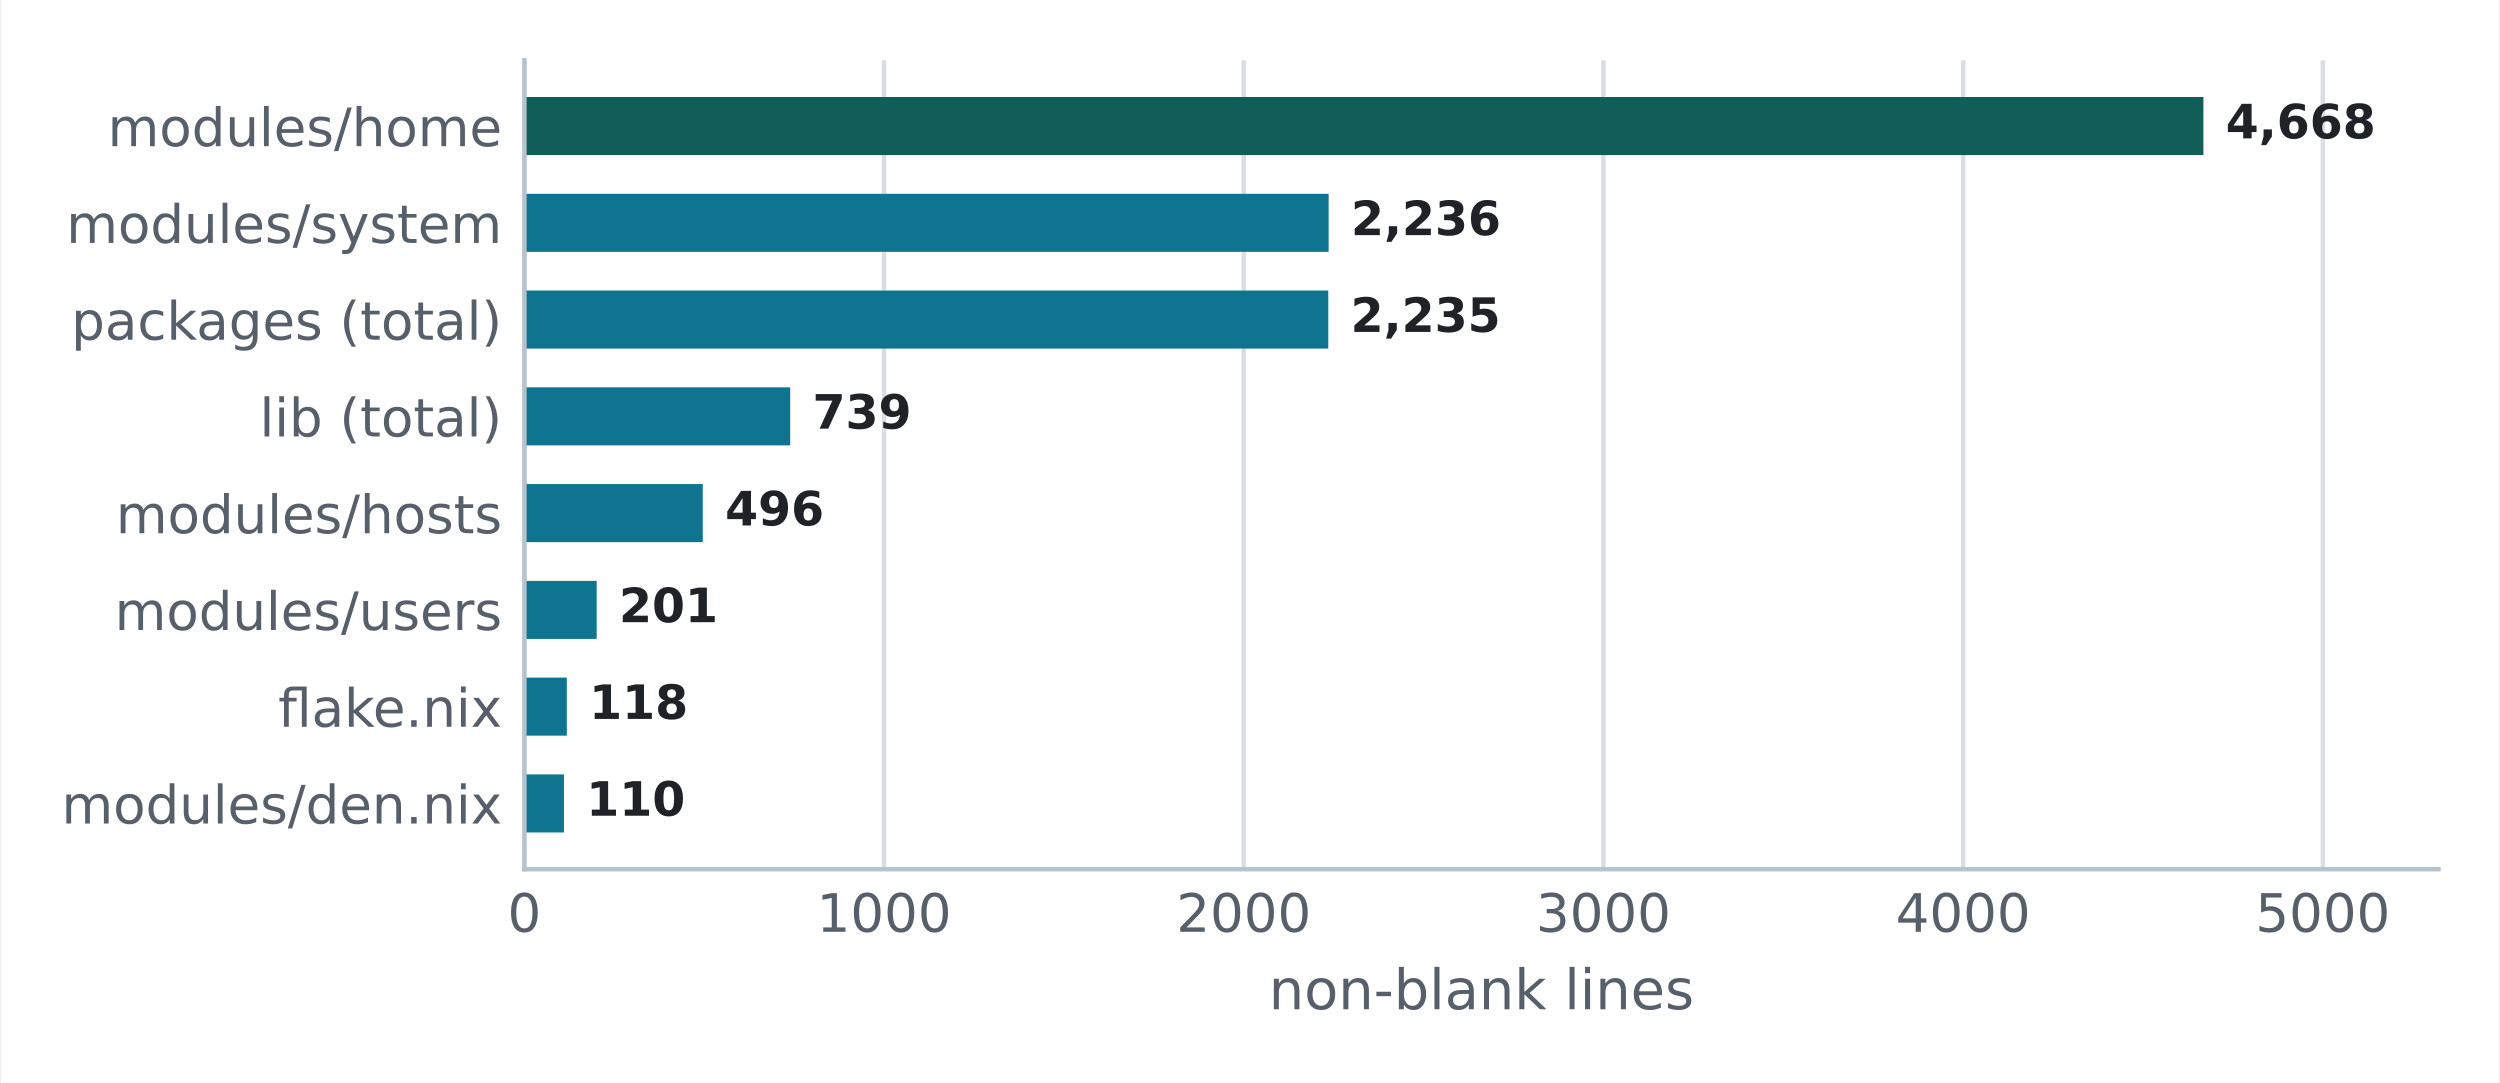
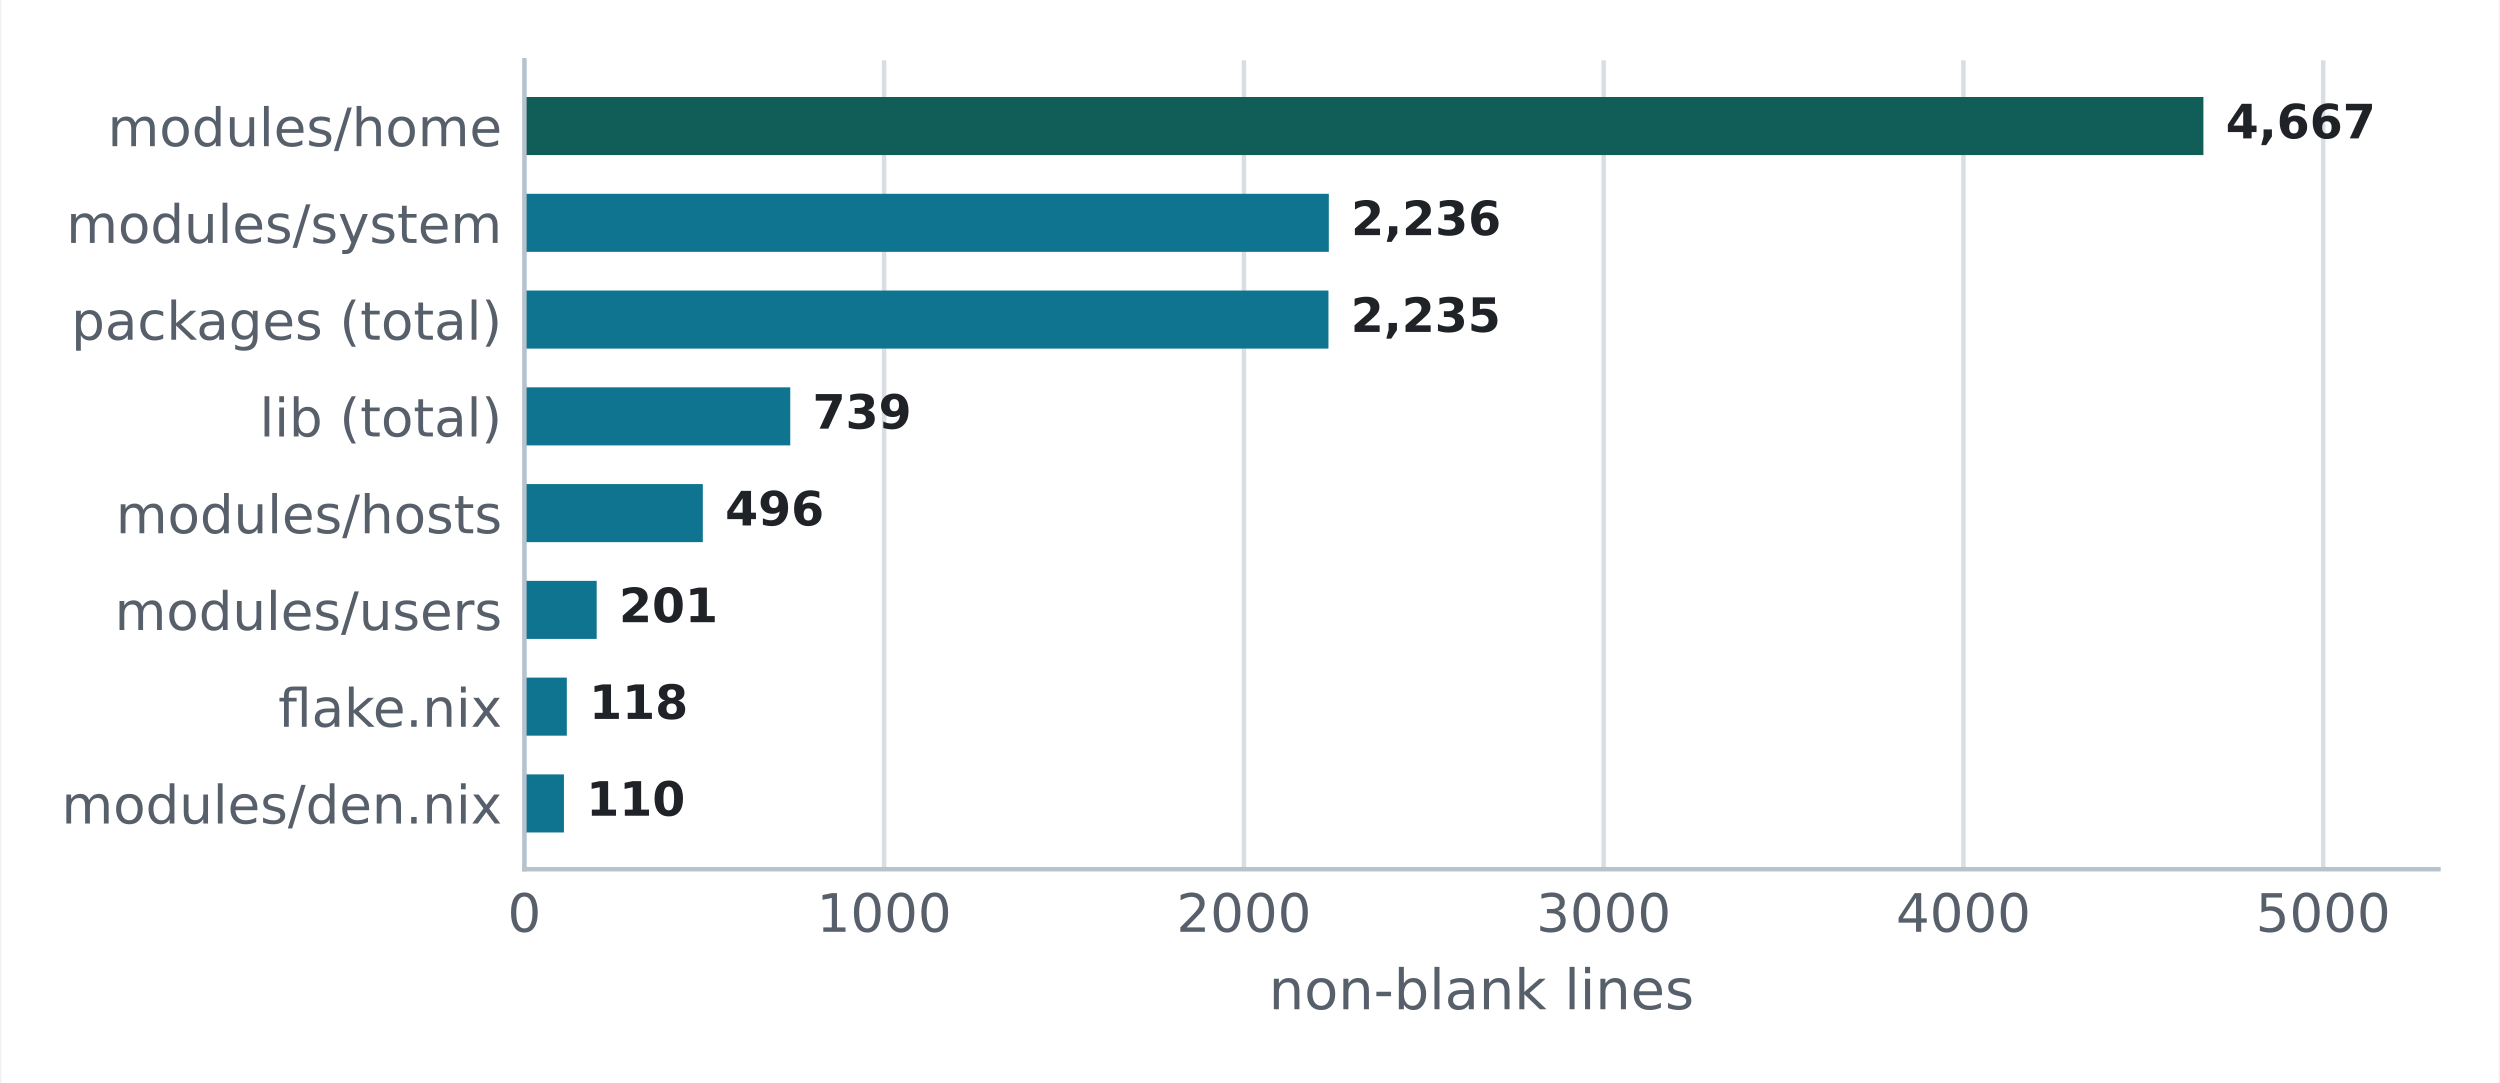
<svg xmlns="http://www.w3.org/2000/svg" xmlns:xlink="http://www.w3.org/1999/xlink" width="995" height="431" viewBox="0 0 447.591 194.078" version="1.1">
  <defs>
    <style type="text/css">*{stroke-linejoin: round; stroke-linecap: butt}</style>
  </defs>
  <g id="figure_1">
    <g id="patch_1">
      <path d="M 0 194.078  L 447.591 194.078  L 447.591 0  L 0 0  z " style="fill: #ffffff" />
    </g>
    <g id="axes_1">
      <g id="patch_2">
        <path d="M 93.751 155.778  L 436.791 155.778  L 436.791 10.8  L 93.751 10.8  z " style="fill: #ffffff" />
      </g>
      <g id="matplotlib.axis_1">
        <g id="xtick_1">
          <g id="line2d_1">
            <path d="M 93.751 155.778  L 93.751 10.8  " clip-path="url(#p4f550c6e6d)" style="fill: none; stroke: #d8dee4; stroke-width: 0.8; stroke-linecap: square" />
          </g>
          <g id="line2d_2" />
          <g id="text_1">
            <g style="fill: #57606a" transform="translate(90.72875 166.9954) scale(0.095 -0.095)">
              <defs>
                <path id="DejaVuSans-13" d="M 2034 4250  Q 1547 4250 1301 3770  Q 1056 3291 1056 2328  Q 1056 1369 1301 889  Q 1547 409 2034 409  Q 2525 409 2770 889  Q 3016 1369 3016 2328  Q 3016 3291 2770 3770  Q 2525 4250 2034 4250  z M 2034 4750  Q 2819 4750 3233 4129  Q 3647 3509 3647 2328  Q 3647 1150 3233 529  Q 2819 -91 2034 -91  Q 1250 -91 836 529  Q 422 1150 422 2328  Q 422 3509 836 4129  Q 1250 4750 2034 4750  z " transform="scale(0.015625)" />
              </defs>
              <use xlink:href="#DejaVuSans-13" />
            </g>
          </g>
        </g>
        <g id="xtick_2">
          <g id="line2d_3">
-             <path d="M 158.214 155.778  L 158.214 10.8  " clip-path="url(#p4f550c6e6d)" style="fill: none; stroke: #d8dee4; stroke-width: 0.8; stroke-linecap: square" />
+             <path d="M 158.228 155.778  L 158.228 10.8  " clip-path="url(#p4f550c6e6d)" style="fill: none; stroke: #d8dee4; stroke-width: 0.8; stroke-linecap: square" />
          </g>
          <g id="line2d_4" />
          <g id="text_2">
-             <g style="fill: #57606a" transform="translate(146.125 166.9954) scale(0.095 -0.095)">
+             <g style="fill: #57606a" transform="translate(146.1388 166.9954) scale(0.095 -0.095)">
              <defs>
                <path id="DejaVuSans-14" d="M 794 531  L 1825 531  L 1825 4091  L 703 3866  L 703 4441  L 1819 4666  L 2450 4666  L 2450 531  L 3481 531  L 3481 0  L 794 0  L 794 531  z " transform="scale(0.015625)" />
              </defs>
              <use xlink:href="#DejaVuSans-14" />
              <use xlink:href="#DejaVuSans-13" transform="translate(63.625 0)" />
              <use xlink:href="#DejaVuSans-13" transform="translate(127.25 0)" />
              <use xlink:href="#DejaVuSans-13" transform="translate(190.875 0)" />
            </g>
          </g>
        </g>
        <g id="xtick_3">
          <g id="line2d_5">
-             <path d="M 222.677 155.778  L 222.677 10.8  " clip-path="url(#p4f550c6e6d)" style="fill: none; stroke: #d8dee4; stroke-width: 0.8; stroke-linecap: square" />
+             <path d="M 222.704 155.778  L 222.704 10.8  " clip-path="url(#p4f550c6e6d)" style="fill: none; stroke: #d8dee4; stroke-width: 0.8; stroke-linecap: square" />
          </g>
          <g id="line2d_6" />
          <g id="text_3">
-             <g style="fill: #57606a" transform="translate(210.5878 166.9954) scale(0.095 -0.095)">
+             <g style="fill: #57606a" transform="translate(210.6154 166.9954) scale(0.095 -0.095)">
              <defs>
                <path id="DejaVuSans-15" d="M 1228 531  L 3431 531  L 3431 0  L 469 0  L 469 531  Q 828 903 1448 1529  Q 2069 2156 2228 2338  Q 2531 2678 2651 2914  Q 2772 3150 2772 3378  Q 2772 3750 2511 3984  Q 2250 4219 1831 4219  Q 1534 4219 1204 4116  Q 875 4013 500 3803  L 500 4441  Q 881 4594 1212 4672  Q 1544 4750 1819 4750  Q 2544 4750 2975 4387  Q 3406 4025 3406 3419  Q 3406 3131 3298 2873  Q 3191 2616 2906 2266  Q 2828 2175 2409 1742  Q 1991 1309 1228 531  z " transform="scale(0.015625)" />
              </defs>
              <use xlink:href="#DejaVuSans-15" />
              <use xlink:href="#DejaVuSans-13" transform="translate(63.625 0)" />
              <use xlink:href="#DejaVuSans-13" transform="translate(127.25 0)" />
              <use xlink:href="#DejaVuSans-13" transform="translate(190.875 0)" />
            </g>
          </g>
        </g>
        <g id="xtick_4">
          <g id="line2d_7">
-             <path d="M 287.139 155.778  L 287.139 10.8  " clip-path="url(#p4f550c6e6d)" style="fill: none; stroke: #d8dee4; stroke-width: 0.8; stroke-linecap: square" />
+             <path d="M 287.181 155.778  L 287.181 10.8  " clip-path="url(#p4f550c6e6d)" style="fill: none; stroke: #d8dee4; stroke-width: 0.8; stroke-linecap: square" />
          </g>
          <g id="line2d_8" />
          <g id="text_4">
-             <g style="fill: #57606a" transform="translate(275.0505 166.9954) scale(0.095 -0.095)">
+             <g style="fill: #57606a" transform="translate(275.092 166.9954) scale(0.095 -0.095)">
              <defs>
                <path id="DejaVuSans-16" d="M 2597 2516  Q 3050 2419 3304 2112  Q 3559 1806 3559 1356  Q 3559 666 3084 287  Q 2609 -91 1734 -91  Q 1441 -91 1130 -33  Q 819 25 488 141  L 488 750  Q 750 597 1062 519  Q 1375 441 1716 441  Q 2309 441 2620 675  Q 2931 909 2931 1356  Q 2931 1769 2642 2001  Q 2353 2234 1838 2234  L 1294 2234  L 1294 2753  L 1863 2753  Q 2328 2753 2575 2939  Q 2822 3125 2822 3475  Q 2822 3834 2567 4026  Q 2313 4219 1838 4219  Q 1578 4219 1281 4162  Q 984 4106 628 3988  L 628 4550  Q 988 4650 1302 4700  Q 1616 4750 1894 4750  Q 2613 4750 3031 4423  Q 3450 4097 3450 3541  Q 3450 3153 3228 2886  Q 3006 2619 2597 2516  z " transform="scale(0.015625)" />
              </defs>
              <use xlink:href="#DejaVuSans-16" />
              <use xlink:href="#DejaVuSans-13" transform="translate(63.625 0)" />
              <use xlink:href="#DejaVuSans-13" transform="translate(127.25 0)" />
              <use xlink:href="#DejaVuSans-13" transform="translate(190.875 0)" />
            </g>
          </g>
        </g>
        <g id="xtick_5">
          <g id="line2d_9">
-             <path d="M 351.602 155.778  L 351.602 10.8  " clip-path="url(#p4f550c6e6d)" style="fill: none; stroke: #d8dee4; stroke-width: 0.8; stroke-linecap: square" />
+             <path d="M 351.657 155.778  L 351.657 10.8  " clip-path="url(#p4f550c6e6d)" style="fill: none; stroke: #d8dee4; stroke-width: 0.8; stroke-linecap: square" />
          </g>
          <g id="line2d_10" />
          <g id="text_5">
-             <g style="fill: #57606a" transform="translate(339.5133 166.9954) scale(0.095 -0.095)">
+             <g style="fill: #57606a" transform="translate(339.5686 166.9954) scale(0.095 -0.095)">
              <defs>
                <path id="DejaVuSans-17" d="M 2419 4116  L 825 1625  L 2419 1625  L 2419 4116  z M 2253 4666  L 3047 4666  L 3047 1625  L 3713 1625  L 3713 1100  L 3047 1100  L 3047 0  L 2419 0  L 2419 1100  L 313 1100  L 313 1709  L 2253 4666  z " transform="scale(0.015625)" />
              </defs>
              <use xlink:href="#DejaVuSans-17" />
              <use xlink:href="#DejaVuSans-13" transform="translate(63.625 0)" />
              <use xlink:href="#DejaVuSans-13" transform="translate(127.25 0)" />
              <use xlink:href="#DejaVuSans-13" transform="translate(190.875 0)" />
            </g>
          </g>
        </g>
        <g id="xtick_6">
          <g id="line2d_11">
-             <path d="M 416.065 155.778  L 416.065 10.8  " clip-path="url(#p4f550c6e6d)" style="fill: none; stroke: #d8dee4; stroke-width: 0.8; stroke-linecap: square" />
+             <path d="M 416.134 155.778  L 416.134 10.8  " clip-path="url(#p4f550c6e6d)" style="fill: none; stroke: #d8dee4; stroke-width: 0.8; stroke-linecap: square" />
          </g>
          <g id="line2d_12" />
          <g id="text_6">
-             <g style="fill: #57606a" transform="translate(403.9761 166.9954) scale(0.095 -0.095)">
+             <g style="fill: #57606a" transform="translate(404.0452 166.9954) scale(0.095 -0.095)">
              <defs>
                <path id="DejaVuSans-18" d="M 691 4666  L 3169 4666  L 3169 4134  L 1269 4134  L 1269 2991  Q 1406 3038 1543 3061  Q 1681 3084 1819 3084  Q 2600 3084 3056 2656  Q 3513 2228 3513 1497  Q 3513 744 3044 326  Q 2575 -91 1722 -91  Q 1428 -91 1123 -41  Q 819 9 494 109  L 494 744  Q 775 591 1075 516  Q 1375 441 1709 441  Q 2250 441 2565 725  Q 2881 1009 2881 1497  Q 2881 1984 2565 2268  Q 2250 2553 1709 2553  Q 1456 2553 1204 2497  Q 953 2441 691 2322  L 691 4666  z " transform="scale(0.015625)" />
              </defs>
              <use xlink:href="#DejaVuSans-18" />
              <use xlink:href="#DejaVuSans-13" transform="translate(63.625 0)" />
              <use xlink:href="#DejaVuSans-13" transform="translate(127.25 0)" />
              <use xlink:href="#DejaVuSans-13" transform="translate(190.875 0)" />
            </g>
          </g>
        </g>
        <g id="text_7">
          <g style="fill: #57606a" transform="translate(227.1616 180.8761) scale(0.1 -0.1)">
            <defs>
              <path id="DejaVuSans-51" d="M 3513 2113  L 3513 0  L 2938 0  L 2938 2094  Q 2938 2591 2744 2837  Q 2550 3084 2163 3084  Q 1697 3084 1428 2787  Q 1159 2491 1159 1978  L 1159 0  L 581 0  L 581 3500  L 1159 3500  L 1159 2956  Q 1366 3272 1645 3428  Q 1925 3584 2291 3584  Q 2894 3584 3203 3211  Q 3513 2838 3513 2113  z " transform="scale(0.015625)" />
              <path id="DejaVuSans-52" d="M 1959 3097  Q 1497 3097 1228 2736  Q 959 2375 959 1747  Q 959 1119 1226 758  Q 1494 397 1959 397  Q 2419 397 2687 759  Q 2956 1122 2956 1747  Q 2956 2369 2687 2733  Q 2419 3097 1959 3097  z M 1959 3584  Q 2709 3584 3137 3096  Q 3566 2609 3566 1747  Q 3566 888 3137 398  Q 2709 -91 1959 -91  Q 1206 -91 779 398  Q 353 888 353 1747  Q 353 2609 779 3096  Q 1206 3584 1959 3584  z " transform="scale(0.015625)" />
              <path id="DejaVuSans-10" d="M 313 2009  L 1997 2009  L 1997 1497  L 313 1497  L 313 2009  z " transform="scale(0.015625)" />
              <path id="DejaVuSans-45" d="M 3116 1747  Q 3116 2381 2855 2742  Q 2594 3103 2138 3103  Q 1681 3103 1420 2742  Q 1159 2381 1159 1747  Q 1159 1113 1420 752  Q 1681 391 2138 391  Q 2594 391 2855 752  Q 3116 1113 3116 1747  z M 1159 2969  Q 1341 3281 1617 3432  Q 1894 3584 2278 3584  Q 2916 3584 3314 3078  Q 3713 2572 3713 1747  Q 3713 922 3314 415  Q 2916 -91 2278 -91  Q 1894 -91 1617 61  Q 1341 213 1159 525  L 1159 0  L 581 0  L 581 4863  L 1159 4863  L 1159 2969  z " transform="scale(0.015625)" />
              <path id="DejaVuSans-4f" d="M 603 4863  L 1178 4863  L 1178 0  L 603 0  L 603 4863  z " transform="scale(0.015625)" />
              <path id="DejaVuSans-44" d="M 2194 1759  Q 1497 1759 1228 1600  Q 959 1441 959 1056  Q 959 750 1161 570  Q 1363 391 1709 391  Q 2188 391 2477 730  Q 2766 1069 2766 1631  L 2766 1759  L 2194 1759  z M 3341 1997  L 3341 0  L 2766 0  L 2766 531  Q 2569 213 2275 61  Q 1981 -91 1556 -91  Q 1019 -91 701 211  Q 384 513 384 1019  Q 384 1609 779 1909  Q 1175 2209 1959 2209  L 2766 2209  L 2766 2266  Q 2766 2663 2505 2880  Q 2244 3097 1772 3097  Q 1472 3097 1187 3025  Q 903 2953 641 2809  L 641 3341  Q 956 3463 1253 3523  Q 1550 3584 1831 3584  Q 2591 3584 2966 3190  Q 3341 2797 3341 1997  z " transform="scale(0.015625)" />
              <path id="DejaVuSans-4e" d="M 581 4863  L 1159 4863  L 1159 1991  L 2875 3500  L 3609 3500  L 1753 1863  L 3688 0  L 2938 0  L 1159 1709  L 1159 0  L 581 0  L 581 4863  z " transform="scale(0.015625)" />
              <path id="DejaVuSans-3" transform="scale(0.015625)" />
              <path id="DejaVuSans-4c" d="M 603 3500  L 1178 3500  L 1178 0  L 603 0  L 603 3500  z M 603 4863  L 1178 4863  L 1178 4134  L 603 4134  L 603 4863  z " transform="scale(0.015625)" />
              <path id="DejaVuSans-48" d="M 3597 1894  L 3597 1613  L 953 1613  Q 991 1019 1311 708  Q 1631 397 2203 397  Q 2534 397 2845 478  Q 3156 559 3463 722  L 3463 178  Q 3153 47 2828 -22  Q 2503 -91 2169 -91  Q 1331 -91 842 396  Q 353 884 353 1716  Q 353 2575 817 3079  Q 1281 3584 2069 3584  Q 2775 3584 3186 3129  Q 3597 2675 3597 1894  z M 3022 2063  Q 3016 2534 2758 2815  Q 2500 3097 2075 3097  Q 1594 3097 1305 2825  Q 1016 2553 972 2059  L 3022 2063  z " transform="scale(0.015625)" />
              <path id="DejaVuSans-56" d="M 2834 3397  L 2834 2853  Q 2591 2978 2328 3040  Q 2066 3103 1784 3103  Q 1356 3103 1142 2972  Q 928 2841 928 2578  Q 928 2378 1081 2264  Q 1234 2150 1697 2047  L 1894 2003  Q 2506 1872 2764 1633  Q 3022 1394 3022 966  Q 3022 478 2636 193  Q 2250 -91 1575 -91  Q 1294 -91 989 -36  Q 684 19 347 128  L 347 722  Q 666 556 975 473  Q 1284 391 1588 391  Q 1994 391 2212 530  Q 2431 669 2431 922  Q 2431 1156 2273 1281  Q 2116 1406 1581 1522  L 1381 1569  Q 847 1681 609 1914  Q 372 2147 372 2553  Q 372 3047 722 3315  Q 1072 3584 1716 3584  Q 2034 3584 2315 3537  Q 2597 3491 2834 3397  z " transform="scale(0.015625)" />
            </defs>
            <use xlink:href="#DejaVuSans-51" />
            <use xlink:href="#DejaVuSans-52" transform="translate(63.375 0)" />
            <use xlink:href="#DejaVuSans-51" transform="translate(124.5625 0)" />
            <use xlink:href="#DejaVuSans-10" transform="translate(187.9375 0)" />
            <use xlink:href="#DejaVuSans-45" transform="translate(224.0156 0)" />
            <use xlink:href="#DejaVuSans-4f" transform="translate(287.5 0)" />
            <use xlink:href="#DejaVuSans-44" transform="translate(315.2812 0)" />
            <use xlink:href="#DejaVuSans-51" transform="translate(376.5625 0)" />
            <use xlink:href="#DejaVuSans-4e" transform="translate(439.9375 0)" />
            <use xlink:href="#DejaVuSans-3" transform="translate(497.8438 0)" />
            <use xlink:href="#DejaVuSans-4f" transform="translate(529.625 0)" />
            <use xlink:href="#DejaVuSans-4c" transform="translate(557.4062 0)" />
            <use xlink:href="#DejaVuSans-51" transform="translate(585.1875 0)" />
            <use xlink:href="#DejaVuSans-48" transform="translate(648.5625 0)" />
            <use xlink:href="#DejaVuSans-56" transform="translate(710.0938 0)" />
          </g>
        </g>
      </g>
      <g id="matplotlib.axis_2">
        <g id="ytick_1">
          <g id="line2d_13" />
          <g id="text_8">
            <g style="fill: #57606a" transform="translate(10.8 147.5945) scale(0.095 -0.095)">
              <defs>
                <path id="DejaVuSans-50" d="M 3328 2828  Q 3544 3216 3844 3400  Q 4144 3584 4550 3584  Q 5097 3584 5394 3201  Q 5691 2819 5691 2113  L 5691 0  L 5113 0  L 5113 2094  Q 5113 2597 4934 2840  Q 4756 3084 4391 3084  Q 3944 3084 3684 2787  Q 3425 2491 3425 1978  L 3425 0  L 2847 0  L 2847 2094  Q 2847 2600 2669 2842  Q 2491 3084 2119 3084  Q 1678 3084 1418 2786  Q 1159 2488 1159 1978  L 1159 0  L 581 0  L 581 3500  L 1159 3500  L 1159 2956  Q 1356 3278 1631 3431  Q 1906 3584 2284 3584  Q 2666 3584 2933 3390  Q 3200 3197 3328 2828  z " transform="scale(0.015625)" />
                <path id="DejaVuSans-47" d="M 2906 2969  L 2906 4863  L 3481 4863  L 3481 0  L 2906 0  L 2906 525  Q 2725 213 2448 61  Q 2172 -91 1784 -91  Q 1150 -91 751 415  Q 353 922 353 1747  Q 353 2572 751 3078  Q 1150 3584 1784 3584  Q 2172 3584 2448 3432  Q 2725 3281 2906 2969  z M 947 1747  Q 947 1113 1208 752  Q 1469 391 1925 391  Q 2381 391 2643 752  Q 2906 1113 2906 1747  Q 2906 2381 2643 2742  Q 2381 3103 1925 3103  Q 1469 3103 1208 2742  Q 947 2381 947 1747  z " transform="scale(0.015625)" />
                <path id="DejaVuSans-58" d="M 544 1381  L 544 3500  L 1119 3500  L 1119 1403  Q 1119 906 1312 657  Q 1506 409 1894 409  Q 2359 409 2629 706  Q 2900 1003 2900 1516  L 2900 3500  L 3475 3500  L 3475 0  L 2900 0  L 2900 538  Q 2691 219 2414 64  Q 2138 -91 1772 -91  Q 1169 -91 856 284  Q 544 659 544 1381  z M 1991 3584  L 1991 3584  z " transform="scale(0.015625)" />
                <path id="DejaVuSans-12" d="M 1625 4666  L 2156 4666  L 531 -594  L 0 -594  L 1625 4666  z " transform="scale(0.015625)" />
                <path id="DejaVuSans-11" d="M 684 794  L 1344 794  L 1344 0  L 684 0  L 684 794  z " transform="scale(0.015625)" />
                <path id="DejaVuSans-5b" d="M 3513 3500  L 2247 1797  L 3578 0  L 2900 0  L 1881 1375  L 863 0  L 184 0  L 1544 1831  L 300 3500  L 978 3500  L 1906 2253  L 2834 3500  L 3513 3500  z " transform="scale(0.015625)" />
              </defs>
              <use xlink:href="#DejaVuSans-50" />
              <use xlink:href="#DejaVuSans-52" transform="translate(97.40625 0)" />
              <use xlink:href="#DejaVuSans-47" transform="translate(158.5938 0)" />
              <use xlink:href="#DejaVuSans-58" transform="translate(222.0781 0)" />
              <use xlink:href="#DejaVuSans-4f" transform="translate(285.4531 0)" />
              <use xlink:href="#DejaVuSans-48" transform="translate(313.2344 0)" />
              <use xlink:href="#DejaVuSans-56" transform="translate(374.7656 0)" />
              <use xlink:href="#DejaVuSans-12" transform="translate(426.8594 0)" />
              <use xlink:href="#DejaVuSans-47" transform="translate(460.5469 0)" />
              <use xlink:href="#DejaVuSans-48" transform="translate(524.0312 0)" />
              <use xlink:href="#DejaVuSans-51" transform="translate(585.5625 0)" />
              <use xlink:href="#DejaVuSans-11" transform="translate(648.9375 0)" />
              <use xlink:href="#DejaVuSans-51" transform="translate(680.7188 0)" />
              <use xlink:href="#DejaVuSans-4c" transform="translate(744.0938 0)" />
              <use xlink:href="#DejaVuSans-5b" transform="translate(771.875 0)" />
            </g>
          </g>
        </g>
        <g id="ytick_2">
          <g id="line2d_14" />
          <g id="text_9">
            <g style="fill: #57606a" transform="translate(49.6357 130.2526) scale(0.095 -0.095)">
              <defs>
                <path id="DejaVuSans-13b0" d="M 1831 4863  L 3431 4863  L 3431 0  L 2853 0  L 2853 4384  L 1825 4384  Q 1516 4384 1395 4259  Q 1275 4134 1275 3809  L 1275 3500  L 2222 3500  L 2222 3053  L 1275 3053  L 1275 0  L 697 0  L 697 3053  L 147 3053  L 147 3500  L 697 3500  L 697 3744  Q 697 4328 969 4595  Q 1241 4863 1831 4863  z " transform="scale(0.015625)" />
              </defs>
              <use xlink:href="#DejaVuSans-13b0" />
              <use xlink:href="#DejaVuSans-44" transform="translate(62.98438 0)" />
              <use xlink:href="#DejaVuSans-4e" transform="translate(124.2656 0)" />
              <use xlink:href="#DejaVuSans-48" transform="translate(178.6094 0)" />
              <use xlink:href="#DejaVuSans-11" transform="translate(240.1406 0)" />
              <use xlink:href="#DejaVuSans-51" transform="translate(271.9219 0)" />
              <use xlink:href="#DejaVuSans-4c" transform="translate(335.2969 0)" />
              <use xlink:href="#DejaVuSans-5b" transform="translate(363.0781 0)" />
            </g>
          </g>
        </g>
        <g id="ytick_3">
          <g id="line2d_15" />
          <g id="text_10">
            <g style="fill: #57606a" transform="translate(20.32969 112.9108) scale(0.095 -0.095)">
              <defs>
                <path id="DejaVuSans-55" d="M 2631 2963  Q 2534 3019 2420 3045  Q 2306 3072 2169 3072  Q 1681 3072 1420 2755  Q 1159 2438 1159 1844  L 1159 0  L 581 0  L 581 3500  L 1159 3500  L 1159 2956  Q 1341 3275 1631 3429  Q 1922 3584 2338 3584  Q 2397 3584 2469 3576  Q 2541 3569 2628 3553  L 2631 2963  z " transform="scale(0.015625)" />
              </defs>
              <use xlink:href="#DejaVuSans-50" />
              <use xlink:href="#DejaVuSans-52" transform="translate(97.40625 0)" />
              <use xlink:href="#DejaVuSans-47" transform="translate(158.5938 0)" />
              <use xlink:href="#DejaVuSans-58" transform="translate(222.0781 0)" />
              <use xlink:href="#DejaVuSans-4f" transform="translate(285.4531 0)" />
              <use xlink:href="#DejaVuSans-48" transform="translate(313.2344 0)" />
              <use xlink:href="#DejaVuSans-56" transform="translate(374.7656 0)" />
              <use xlink:href="#DejaVuSans-12" transform="translate(426.8594 0)" />
              <use xlink:href="#DejaVuSans-58" transform="translate(460.5469 0)" />
              <use xlink:href="#DejaVuSans-56" transform="translate(523.9219 0)" />
              <use xlink:href="#DejaVuSans-48" transform="translate(576.0156 0)" />
              <use xlink:href="#DejaVuSans-55" transform="translate(637.5469 0)" />
              <use xlink:href="#DejaVuSans-56" transform="translate(678.6562 0)" />
            </g>
          </g>
        </g>
        <g id="ytick_4">
          <g id="line2d_16" />
          <g id="text_11">
            <g style="fill: #57606a" transform="translate(20.54344 95.569) scale(0.095 -0.095)">
              <defs>
                <path id="DejaVuSans-4b" d="M 3513 2113  L 3513 0  L 2938 0  L 2938 2094  Q 2938 2591 2744 2837  Q 2550 3084 2163 3084  Q 1697 3084 1428 2787  Q 1159 2491 1159 1978  L 1159 0  L 581 0  L 581 4863  L 1159 4863  L 1159 2956  Q 1366 3272 1645 3428  Q 1925 3584 2291 3584  Q 2894 3584 3203 3211  Q 3513 2838 3513 2113  z " transform="scale(0.015625)" />
                <path id="DejaVuSans-57" d="M 1172 4494  L 1172 3500  L 2356 3500  L 2356 3053  L 1172 3053  L 1172 1153  Q 1172 725 1289 603  Q 1406 481 1766 481  L 2356 481  L 2356 0  L 1766 0  Q 1100 0 847 248  Q 594 497 594 1153  L 594 3053  L 172 3053  L 172 3500  L 594 3500  L 594 4494  L 1172 4494  z " transform="scale(0.015625)" />
              </defs>
              <use xlink:href="#DejaVuSans-50" />
              <use xlink:href="#DejaVuSans-52" transform="translate(97.40625 0)" />
              <use xlink:href="#DejaVuSans-47" transform="translate(158.5938 0)" />
              <use xlink:href="#DejaVuSans-58" transform="translate(222.0781 0)" />
              <use xlink:href="#DejaVuSans-4f" transform="translate(285.4531 0)" />
              <use xlink:href="#DejaVuSans-48" transform="translate(313.2344 0)" />
              <use xlink:href="#DejaVuSans-56" transform="translate(374.7656 0)" />
              <use xlink:href="#DejaVuSans-12" transform="translate(426.8594 0)" />
              <use xlink:href="#DejaVuSans-4b" transform="translate(460.5469 0)" />
              <use xlink:href="#DejaVuSans-52" transform="translate(523.9219 0)" />
              <use xlink:href="#DejaVuSans-56" transform="translate(585.1094 0)" />
              <use xlink:href="#DejaVuSans-57" transform="translate(637.2031 0)" />
              <use xlink:href="#DejaVuSans-56" transform="translate(676.4062 0)" />
            </g>
          </g>
        </g>
        <g id="ytick_5">
          <g id="line2d_17" />
          <g id="text_12">
            <g style="fill: #57606a" transform="translate(46.28695 78.22717) scale(0.095 -0.095)">
              <defs>
                <path id="DejaVuSans-b" d="M 1984 4856  Q 1566 4138 1362 3434  Q 1159 2731 1159 2009  Q 1159 1288 1364 580  Q 1569 -128 1984 -844  L 1484 -844  Q 1016 -109 783 600  Q 550 1309 550 2009  Q 550 2706 781 3412  Q 1013 4119 1484 4856  L 1984 4856  z " transform="scale(0.015625)" />
                <path id="DejaVuSans-c" d="M 513 4856  L 1013 4856  Q 1481 4119 1714 3412  Q 1947 2706 1947 2009  Q 1947 1309 1714 600  Q 1481 -109 1013 -844  L 513 -844  Q 928 -128 1133 580  Q 1338 1288 1338 2009  Q 1338 2731 1133 3434  Q 928 4138 513 4856  z " transform="scale(0.015625)" />
              </defs>
              <use xlink:href="#DejaVuSans-4f" />
              <use xlink:href="#DejaVuSans-4c" transform="translate(27.78125 0)" />
              <use xlink:href="#DejaVuSans-45" transform="translate(55.5625 0)" />
              <use xlink:href="#DejaVuSans-3" transform="translate(119.0469 0)" />
              <use xlink:href="#DejaVuSans-b" transform="translate(150.8281 0)" />
              <use xlink:href="#DejaVuSans-57" transform="translate(189.8438 0)" />
              <use xlink:href="#DejaVuSans-52" transform="translate(229.0469 0)" />
              <use xlink:href="#DejaVuSans-57" transform="translate(290.2344 0)" />
              <use xlink:href="#DejaVuSans-44" transform="translate(329.4375 0)" />
              <use xlink:href="#DejaVuSans-4f" transform="translate(390.7188 0)" />
              <use xlink:href="#DejaVuSans-c" transform="translate(418.5 0)" />
            </g>
          </g>
        </g>
        <g id="ytick_6">
          <g id="line2d_18" />
          <g id="text_13">
            <g style="fill: #57606a" transform="translate(12.5382 60.88535) scale(0.095 -0.095)">
              <defs>
                <path id="DejaVuSans-53" d="M 1159 525  L 1159 -1331  L 581 -1331  L 581 3500  L 1159 3500  L 1159 2969  Q 1341 3281 1617 3432  Q 1894 3584 2278 3584  Q 2916 3584 3314 3078  Q 3713 2572 3713 1747  Q 3713 922 3314 415  Q 2916 -91 2278 -91  Q 1894 -91 1617 61  Q 1341 213 1159 525  z M 3116 1747  Q 3116 2381 2855 2742  Q 2594 3103 2138 3103  Q 1681 3103 1420 2742  Q 1159 2381 1159 1747  Q 1159 1113 1420 752  Q 1681 391 2138 391  Q 2594 391 2855 752  Q 3116 1113 3116 1747  z " transform="scale(0.015625)" />
                <path id="DejaVuSans-46" d="M 3122 3366  L 3122 2828  Q 2878 2963 2633 3030  Q 2388 3097 2138 3097  Q 1578 3097 1268 2742  Q 959 2388 959 1747  Q 959 1106 1268 751  Q 1578 397 2138 397  Q 2388 397 2633 464  Q 2878 531 3122 666  L 3122 134  Q 2881 22 2623 -34  Q 2366 -91 2075 -91  Q 1284 -91 818 406  Q 353 903 353 1747  Q 353 2603 823 3093  Q 1294 3584 2113 3584  Q 2378 3584 2631 3529  Q 2884 3475 3122 3366  z " transform="scale(0.015625)" />
                <path id="DejaVuSans-4a" d="M 2906 1791  Q 2906 2416 2648 2759  Q 2391 3103 1925 3103  Q 1463 3103 1205 2759  Q 947 2416 947 1791  Q 947 1169 1205 825  Q 1463 481 1925 481  Q 2391 481 2648 825  Q 2906 1169 2906 1791  z M 3481 434  Q 3481 -459 3084 -895  Q 2688 -1331 1869 -1331  Q 1566 -1331 1297 -1286  Q 1028 -1241 775 -1147  L 775 -588  Q 1028 -725 1275 -790  Q 1522 -856 1778 -856  Q 2344 -856 2625 -561  Q 2906 -266 2906 331  L 2906 616  Q 2728 306 2450 153  Q 2172 0 1784 0  Q 1141 0 747 490  Q 353 981 353 1791  Q 353 2603 747 3093  Q 1141 3584 1784 3584  Q 2172 3584 2450 3431  Q 2728 3278 2906 2969  L 2906 3500  L 3481 3500  L 3481 434  z " transform="scale(0.015625)" />
              </defs>
              <use xlink:href="#DejaVuSans-53" />
              <use xlink:href="#DejaVuSans-44" transform="translate(63.48438 0)" />
              <use xlink:href="#DejaVuSans-46" transform="translate(124.7656 0)" />
              <use xlink:href="#DejaVuSans-4e" transform="translate(179.75 0)" />
              <use xlink:href="#DejaVuSans-44" transform="translate(235.9062 0)" />
              <use xlink:href="#DejaVuSans-4a" transform="translate(297.1875 0)" />
              <use xlink:href="#DejaVuSans-48" transform="translate(360.6719 0)" />
              <use xlink:href="#DejaVuSans-56" transform="translate(422.2031 0)" />
              <use xlink:href="#DejaVuSans-3" transform="translate(474.2969 0)" />
              <use xlink:href="#DejaVuSans-b" transform="translate(506.0781 0)" />
              <use xlink:href="#DejaVuSans-57" transform="translate(545.0938 0)" />
              <use xlink:href="#DejaVuSans-52" transform="translate(584.2969 0)" />
              <use xlink:href="#DejaVuSans-57" transform="translate(645.4844 0)" />
              <use xlink:href="#DejaVuSans-44" transform="translate(684.6875 0)" />
              <use xlink:href="#DejaVuSans-4f" transform="translate(745.9688 0)" />
              <use xlink:href="#DejaVuSans-c" transform="translate(773.75 0)" />
            </g>
          </g>
        </g>
        <g id="ytick_7">
          <g id="line2d_19" />
          <g id="text_14">
            <g style="fill: #57606a" transform="translate(11.655 43.54352) scale(0.095 -0.095)">
              <defs>
                <path id="DejaVuSans-5c" d="M 2059 -325  Q 1816 -950 1584 -1140  Q 1353 -1331 966 -1331  L 506 -1331  L 506 -850  L 844 -850  Q 1081 -850 1212 -737  Q 1344 -625 1503 -206  L 1606 56  L 191 3500  L 800 3500  L 1894 763  L 2988 3500  L 3597 3500  L 2059 -325  z " transform="scale(0.015625)" />
              </defs>
              <use xlink:href="#DejaVuSans-50" />
              <use xlink:href="#DejaVuSans-52" transform="translate(97.40625 0)" />
              <use xlink:href="#DejaVuSans-47" transform="translate(158.5938 0)" />
              <use xlink:href="#DejaVuSans-58" transform="translate(222.0781 0)" />
              <use xlink:href="#DejaVuSans-4f" transform="translate(285.4531 0)" />
              <use xlink:href="#DejaVuSans-48" transform="translate(313.2344 0)" />
              <use xlink:href="#DejaVuSans-56" transform="translate(374.7656 0)" />
              <use xlink:href="#DejaVuSans-12" transform="translate(426.8594 0)" />
              <use xlink:href="#DejaVuSans-56" transform="translate(460.5469 0)" />
              <use xlink:href="#DejaVuSans-5c" transform="translate(512.6406 0)" />
              <use xlink:href="#DejaVuSans-56" transform="translate(571.8281 0)" />
              <use xlink:href="#DejaVuSans-57" transform="translate(623.9219 0)" />
              <use xlink:href="#DejaVuSans-48" transform="translate(663.125 0)" />
              <use xlink:href="#DejaVuSans-50" transform="translate(724.6562 0)" />
            </g>
          </g>
        </g>
        <g id="ytick_8">
          <g id="line2d_20" />
          <g id="text_15">
            <g style="fill: #57606a" transform="translate(19.06648 26.2017) scale(0.095 -0.095)">
              <use xlink:href="#DejaVuSans-50" />
              <use xlink:href="#DejaVuSans-52" transform="translate(97.40625 0)" />
              <use xlink:href="#DejaVuSans-47" transform="translate(158.5938 0)" />
              <use xlink:href="#DejaVuSans-58" transform="translate(222.0781 0)" />
              <use xlink:href="#DejaVuSans-4f" transform="translate(285.4531 0)" />
              <use xlink:href="#DejaVuSans-48" transform="translate(313.2344 0)" />
              <use xlink:href="#DejaVuSans-56" transform="translate(374.7656 0)" />
              <use xlink:href="#DejaVuSans-12" transform="translate(426.8594 0)" />
              <use xlink:href="#DejaVuSans-4b" transform="translate(460.5469 0)" />
              <use xlink:href="#DejaVuSans-52" transform="translate(523.9219 0)" />
              <use xlink:href="#DejaVuSans-50" transform="translate(585.1094 0)" />
              <use xlink:href="#DejaVuSans-48" transform="translate(682.5156 0)" />
            </g>
          </g>
        </g>
      </g>
      <g id="patch_3">
-         <path d="M 93.751 149.188  L 100.842 149.188  L 100.842 138.783  L 93.751 138.783  z " clip-path="url(#p4f550c6e6d)" style="fill: #0e7490" />
+         <path d="M 93.751 149.188  L 100.843 149.188  L 100.843 138.783  L 93.751 138.783  z " clip-path="url(#p4f550c6e6d)" style="fill: #0e7490" />
      </g>
      <g id="patch_4">
-         <path d="M 93.751 131.846  L 101.358 131.846  L 101.358 121.441  L 93.751 121.441  z " clip-path="url(#p4f550c6e6d)" style="fill: #0e7490" />
+         <path d="M 93.751 131.846  L 101.359 131.846  L 101.359 121.441  L 93.751 121.441  z " clip-path="url(#p4f550c6e6d)" style="fill: #0e7490" />
      </g>
      <g id="patch_5">
-         <path d="M 93.751 114.504  L 106.708 114.504  L 106.708 104.099  L 93.751 104.099  z " clip-path="url(#p4f550c6e6d)" style="fill: #0e7490" />
+         <path d="M 93.751 114.504  L 106.711 114.504  L 106.711 104.099  L 93.751 104.099  z " clip-path="url(#p4f550c6e6d)" style="fill: #0e7490" />
      </g>
      <g id="patch_6">
-         <path d="M 93.751 97.162  L 125.724 97.162  L 125.724 86.757  L 93.751 86.757  z " clip-path="url(#p4f550c6e6d)" style="fill: #0e7490" />
+         <path d="M 93.751 97.162  L 125.731 97.162  L 125.731 86.757  L 93.751 86.757  z " clip-path="url(#p4f550c6e6d)" style="fill: #0e7490" />
      </g>
      <g id="patch_7">
-         <path d="M 93.751 79.82  L 141.389 79.82  L 141.389 69.415  L 93.751 69.415  z " clip-path="url(#p4f550c6e6d)" style="fill: #0e7490" />
+         <path d="M 93.751 79.82  L 141.399 79.82  L 141.399 69.415  L 93.751 69.415  z " clip-path="url(#p4f550c6e6d)" style="fill: #0e7490" />
      </g>
      <g id="patch_8">
-         <path d="M 93.751 62.479  L 237.825 62.479  L 237.825 52.074  L 93.751 52.074  z " clip-path="url(#p4f550c6e6d)" style="fill: #0e7490" />
+         <path d="M 93.751 62.479  L 237.856 62.479  L 237.856 52.074  L 93.751 52.074  z " clip-path="url(#p4f550c6e6d)" style="fill: #0e7490" />
      </g>
      <g id="patch_9">
-         <path d="M 93.751 45.137  L 237.89 45.137  L 237.89 34.732  L 93.751 34.732  z " clip-path="url(#p4f550c6e6d)" style="fill: #0e7490" />
+         <path d="M 93.751 45.137  L 237.921 45.137  L 237.921 34.732  L 93.751 34.732  z " clip-path="url(#p4f550c6e6d)" style="fill: #0e7490" />
      </g>
      <g id="patch_10">
        <path d="M 93.751 27.795  L 394.663 27.795  L 394.663 17.39  L 93.751 17.39  z " clip-path="url(#p4f550c6e6d)" style="fill: #115e59" />
      </g>
      <g id="patch_11">
        <path d="M 93.751 155.778  L 93.751 10.8  " style="fill: none; stroke: #b6c2cc; stroke-width: 0.8; stroke-linejoin: miter; stroke-linecap: square" />
      </g>
      <g id="patch_12">
        <path d="M 93.751 155.778  L 436.791 155.778  " style="fill: none; stroke: #b6c2cc; stroke-width: 0.8; stroke-linejoin: miter; stroke-linecap: square" />
      </g>
      <g id="text_16">
-         <g style="fill: #1f2328" transform="translate(104.8418 146.1932) scale(0.085 -0.085)">
+         <g style="fill: #1f2328" transform="translate(104.8434 146.1932) scale(0.085 -0.085)">
          <defs>
            <path id="DejaVuSans-Bold-14" d="M 750 831  L 1813 831  L 1813 3847  L 722 3622  L 722 4441  L 1806 4666  L 2950 4666  L 2950 831  L 4013 831  L 4013 0  L 750 0  L 750 831  z " transform="scale(0.015625)" />
            <path id="DejaVuSans-Bold-13" d="M 2944 2338  Q 2944 3213 2780 3570  Q 2616 3928 2228 3928  Q 1841 3928 1675 3570  Q 1509 3213 1509 2338  Q 1509 1453 1675 1090  Q 1841 728 2228 728  Q 2613 728 2778 1090  Q 2944 1453 2944 2338  z M 4147 2328  Q 4147 1169 3647 539  Q 3147 -91 2228 -91  Q 1306 -91 806 539  Q 306 1169 306 2328  Q 306 3491 806 4120  Q 1306 4750 2228 4750  Q 3147 4750 3647 4120  Q 4147 3491 4147 2328  z " transform="scale(0.015625)" />
          </defs>
          <use xlink:href="#DejaVuSans-Bold-14" />
          <use xlink:href="#DejaVuSans-Bold-14" transform="translate(69.57812 0)" />
          <use xlink:href="#DejaVuSans-Bold-13" transform="translate(139.1562 0)" />
        </g>
      </g>
      <g id="text_17">
-         <g style="fill: #1f2328" transform="translate(105.3575 128.8514) scale(0.085 -0.085)">
+         <g style="fill: #1f2328" transform="translate(105.3592 128.8514) scale(0.085 -0.085)">
          <defs>
            <path id="DejaVuSans-Bold-1b" d="M 2228 2088  Q 1891 2088 1709 1903  Q 1528 1719 1528 1375  Q 1528 1031 1709 848  Q 1891 666 2228 666  Q 2563 666 2741 848  Q 2919 1031 2919 1375  Q 2919 1722 2741 1905  Q 2563 2088 2228 2088  z M 1350 2484  Q 925 2613 709 2878  Q 494 3144 494 3541  Q 494 4131 934 4440  Q 1375 4750 2228 4750  Q 3075 4750 3515 4442  Q 3956 4134 3956 3541  Q 3956 3144 3739 2878  Q 3522 2613 3097 2484  Q 3572 2353 3814 2058  Q 4056 1763 4056 1313  Q 4056 619 3595 264  Q 3134 -91 2228 -91  Q 1319 -91 855 264  Q 391 619 391 1313  Q 391 1763 633 2058  Q 875 2353 1350 2484  z M 1631 3419  Q 1631 3141 1786 2991  Q 1941 2841 2228 2841  Q 2509 2841 2662 2991  Q 2816 3141 2816 3419  Q 2816 3697 2662 3845  Q 2509 3994 2228 3994  Q 1941 3994 1786 3844  Q 1631 3694 1631 3419  z " transform="scale(0.015625)" />
          </defs>
          <use xlink:href="#DejaVuSans-Bold-14" />
          <use xlink:href="#DejaVuSans-Bold-14" transform="translate(69.57812 0)" />
          <use xlink:href="#DejaVuSans-Bold-1b" transform="translate(139.1562 0)" />
        </g>
      </g>
      <g id="text_18">
-         <g style="fill: #1f2328" transform="translate(110.708 111.5096) scale(0.085 -0.085)">
+         <g style="fill: #1f2328" transform="translate(110.7107 111.5096) scale(0.085 -0.085)">
          <defs>
            <path id="DejaVuSans-Bold-15" d="M 1844 884  L 3897 884  L 3897 0  L 506 0  L 506 884  L 2209 2388  Q 2438 2594 2547 2791  Q 2656 2988 2656 3200  Q 2656 3528 2436 3728  Q 2216 3928 1850 3928  Q 1569 3928 1234 3808  Q 900 3688 519 3450  L 519 4475  Q 925 4609 1322 4679  Q 1719 4750 2100 4750  Q 2938 4750 3402 4381  Q 3866 4013 3866 3353  Q 3866 2972 3669 2642  Q 3472 2313 2841 1759  L 1844 884  z " transform="scale(0.015625)" />
          </defs>
          <use xlink:href="#DejaVuSans-Bold-15" />
          <use xlink:href="#DejaVuSans-Bold-13" transform="translate(69.57812 0)" />
          <use xlink:href="#DejaVuSans-Bold-14" transform="translate(139.1562 0)" />
        </g>
      </g>
      <g id="text_19">
-         <g style="fill: #1f2328" transform="translate(129.7245 94.16775) scale(0.085 -0.085)">
+         <g style="fill: #1f2328" transform="translate(129.7313 94.16775) scale(0.085 -0.085)">
          <defs>
            <path id="DejaVuSans-Bold-17" d="M 2356 3675  L 1038 1722  L 2356 1722  L 2356 3675  z M 2156 4666  L 3494 4666  L 3494 1722  L 4159 1722  L 4159 850  L 3494 850  L 3494 0  L 2356 0  L 2356 850  L 288 850  L 288 1881  L 2156 4666  z " transform="scale(0.015625)" />
            <path id="DejaVuSans-Bold-1c" d="M 641 103  L 641 966  Q 928 831 1190 764  Q 1453 697 1709 697  Q 2247 697 2547 995  Q 2847 1294 2900 1881  Q 2688 1725 2447 1647  Q 2206 1569 1925 1569  Q 1209 1569 770 1986  Q 331 2403 331 3084  Q 331 3838 820 4291  Q 1309 4744 2131 4744  Q 3044 4744 3544 4128  Q 4044 3513 4044 2388  Q 4044 1231 3459 570  Q 2875 -91 1856 -91  Q 1528 -91 1228 -42  Q 928 6 641 103  z M 2125 2350  Q 2441 2350 2600 2554  Q 2759 2759 2759 3169  Q 2759 3575 2600 3781  Q 2441 3988 2125 3988  Q 1809 3988 1650 3781  Q 1491 3575 1491 3169  Q 1491 2759 1650 2554  Q 1809 2350 2125 2350  z " transform="scale(0.015625)" />
            <path id="DejaVuSans-Bold-19" d="M 2316 2303  Q 2000 2303 1842 2098  Q 1684 1894 1684 1484  Q 1684 1075 1842 870  Q 2000 666 2316 666  Q 2634 666 2792 870  Q 2950 1075 2950 1484  Q 2950 1894 2792 2098  Q 2634 2303 2316 2303  z M 3803 4544  L 3803 3681  Q 3506 3822 3243 3889  Q 2981 3956 2731 3956  Q 2194 3956 1894 3657  Q 1594 3359 1544 2772  Q 1750 2925 1990 3001  Q 2231 3078 2516 3078  Q 3231 3078 3670 2659  Q 4109 2241 4109 1563  Q 4109 813 3618 361  Q 3128 -91 2303 -91  Q 1394 -91 895 523  Q 397 1138 397 2266  Q 397 3422 980 4083  Q 1563 4744 2578 4744  Q 2900 4744 3203 4694  Q 3506 4644 3803 4544  z " transform="scale(0.015625)" />
          </defs>
          <use xlink:href="#DejaVuSans-Bold-17" />
          <use xlink:href="#DejaVuSans-Bold-1c" transform="translate(69.57812 0)" />
          <use xlink:href="#DejaVuSans-Bold-19" transform="translate(139.1562 0)" />
        </g>
      </g>
      <g id="text_20">
-         <g style="fill: #1f2328" transform="translate(145.3889 76.82592) scale(0.085 -0.085)">
+         <g style="fill: #1f2328" transform="translate(145.3991 76.82592) scale(0.085 -0.085)">
          <defs>
            <path id="DejaVuSans-Bold-1a" d="M 428 4666  L 3944 4666  L 3944 3988  L 2125 0  L 953 0  L 2675 3781  L 428 3781  L 428 4666  z " transform="scale(0.015625)" />
            <path id="DejaVuSans-Bold-16" d="M 2981 2516  Q 3453 2394 3698 2092  Q 3944 1791 3944 1325  Q 3944 631 3412 270  Q 2881 -91 1863 -91  Q 1503 -91 1142 -33  Q 781 25 428 141  L 428 1069  Q 766 900 1098 814  Q 1431 728 1753 728  Q 2231 728 2486 893  Q 2741 1059 2741 1369  Q 2741 1688 2480 1852  Q 2219 2016 1709 2016  L 1228 2016  L 1228 2791  L 1734 2791  Q 2188 2791 2409 2933  Q 2631 3075 2631 3366  Q 2631 3634 2415 3781  Q 2200 3928 1806 3928  Q 1516 3928 1219 3862  Q 922 3797 628 3669  L 628 4550  Q 984 4650 1334 4700  Q 1684 4750 2022 4750  Q 2931 4750 3382 4451  Q 3834 4153 3834 3553  Q 3834 3144 3618 2883  Q 3403 2622 2981 2516  z " transform="scale(0.015625)" />
          </defs>
          <use xlink:href="#DejaVuSans-Bold-1a" />
          <use xlink:href="#DejaVuSans-Bold-16" transform="translate(69.57812 0)" />
          <use xlink:href="#DejaVuSans-Bold-1c" transform="translate(139.1562 0)" />
        </g>
      </g>
      <g id="text_21">
-         <g style="fill: #1f2328" transform="translate(241.8253 59.4841) scale(0.085 -0.085)">
+         <g style="fill: #1f2328" transform="translate(241.8561 59.4841) scale(0.085 -0.085)">
          <defs>
            <path id="DejaVuSans-Bold-f" d="M 653 1209  L 1778 1209  L 1778 256  L 1006 -909  L 341 -909  L 653 256  L 653 1209  z " transform="scale(0.015625)" />
            <path id="DejaVuSans-Bold-18" d="M 678 4666  L 3669 4666  L 3669 3781  L 1638 3781  L 1638 3059  Q 1775 3097 1914 3117  Q 2053 3138 2203 3138  Q 3056 3138 3531 2711  Q 4006 2284 4006 1522  Q 4006 766 3489 337  Q 2972 -91 2053 -91  Q 1656 -91 1267 -14  Q 878 63 494 219  L 494 1166  Q 875 947 1217 837  Q 1559 728 1863 728  Q 2300 728 2551 942  Q 2803 1156 2803 1522  Q 2803 1891 2551 2103  Q 2300 2316 1863 2316  Q 1603 2316 1309 2248  Q 1016 2181 678 2041  L 678 4666  z " transform="scale(0.015625)" />
          </defs>
          <use xlink:href="#DejaVuSans-Bold-15" />
          <use xlink:href="#DejaVuSans-Bold-f" transform="translate(69.57812 0)" />
          <use xlink:href="#DejaVuSans-Bold-15" transform="translate(107.5625 0)" />
          <use xlink:href="#DejaVuSans-Bold-16" transform="translate(177.1406 0)" />
          <use xlink:href="#DejaVuSans-Bold-18" transform="translate(246.7188 0)" />
        </g>
      </g>
      <g id="text_22">
-         <g style="fill: #1f2328" transform="translate(241.8897 42.14227) scale(0.085 -0.085)">
+         <g style="fill: #1f2328" transform="translate(241.9206 42.14227) scale(0.085 -0.085)">
          <use xlink:href="#DejaVuSans-Bold-15" />
          <use xlink:href="#DejaVuSans-Bold-f" transform="translate(69.57812 0)" />
          <use xlink:href="#DejaVuSans-Bold-15" transform="translate(107.5625 0)" />
          <use xlink:href="#DejaVuSans-Bold-16" transform="translate(177.1406 0)" />
          <use xlink:href="#DejaVuSans-Bold-19" transform="translate(246.7188 0)" />
        </g>
      </g>
      <g id="text_23">
        <g style="fill: #1f2328" transform="translate(398.6632 24.80045) scale(0.085 -0.085)">
          <use xlink:href="#DejaVuSans-Bold-17" />
          <use xlink:href="#DejaVuSans-Bold-f" transform="translate(69.57812 0)" />
          <use xlink:href="#DejaVuSans-Bold-19" transform="translate(107.5625 0)" />
          <use xlink:href="#DejaVuSans-Bold-19" transform="translate(177.1406 0)" />
-           <use xlink:href="#DejaVuSans-Bold-1b" transform="translate(246.7188 0)" />
+           <use xlink:href="#DejaVuSans-Bold-1a" transform="translate(246.7188 0)" />
        </g>
      </g>
    </g>
  </g>
  <defs>
    <clipPath id="p4f550c6e6d">
      <rect x="93.751" y="10.8" width="343.04" height="144.978" />
    </clipPath>
  </defs>
</svg>
